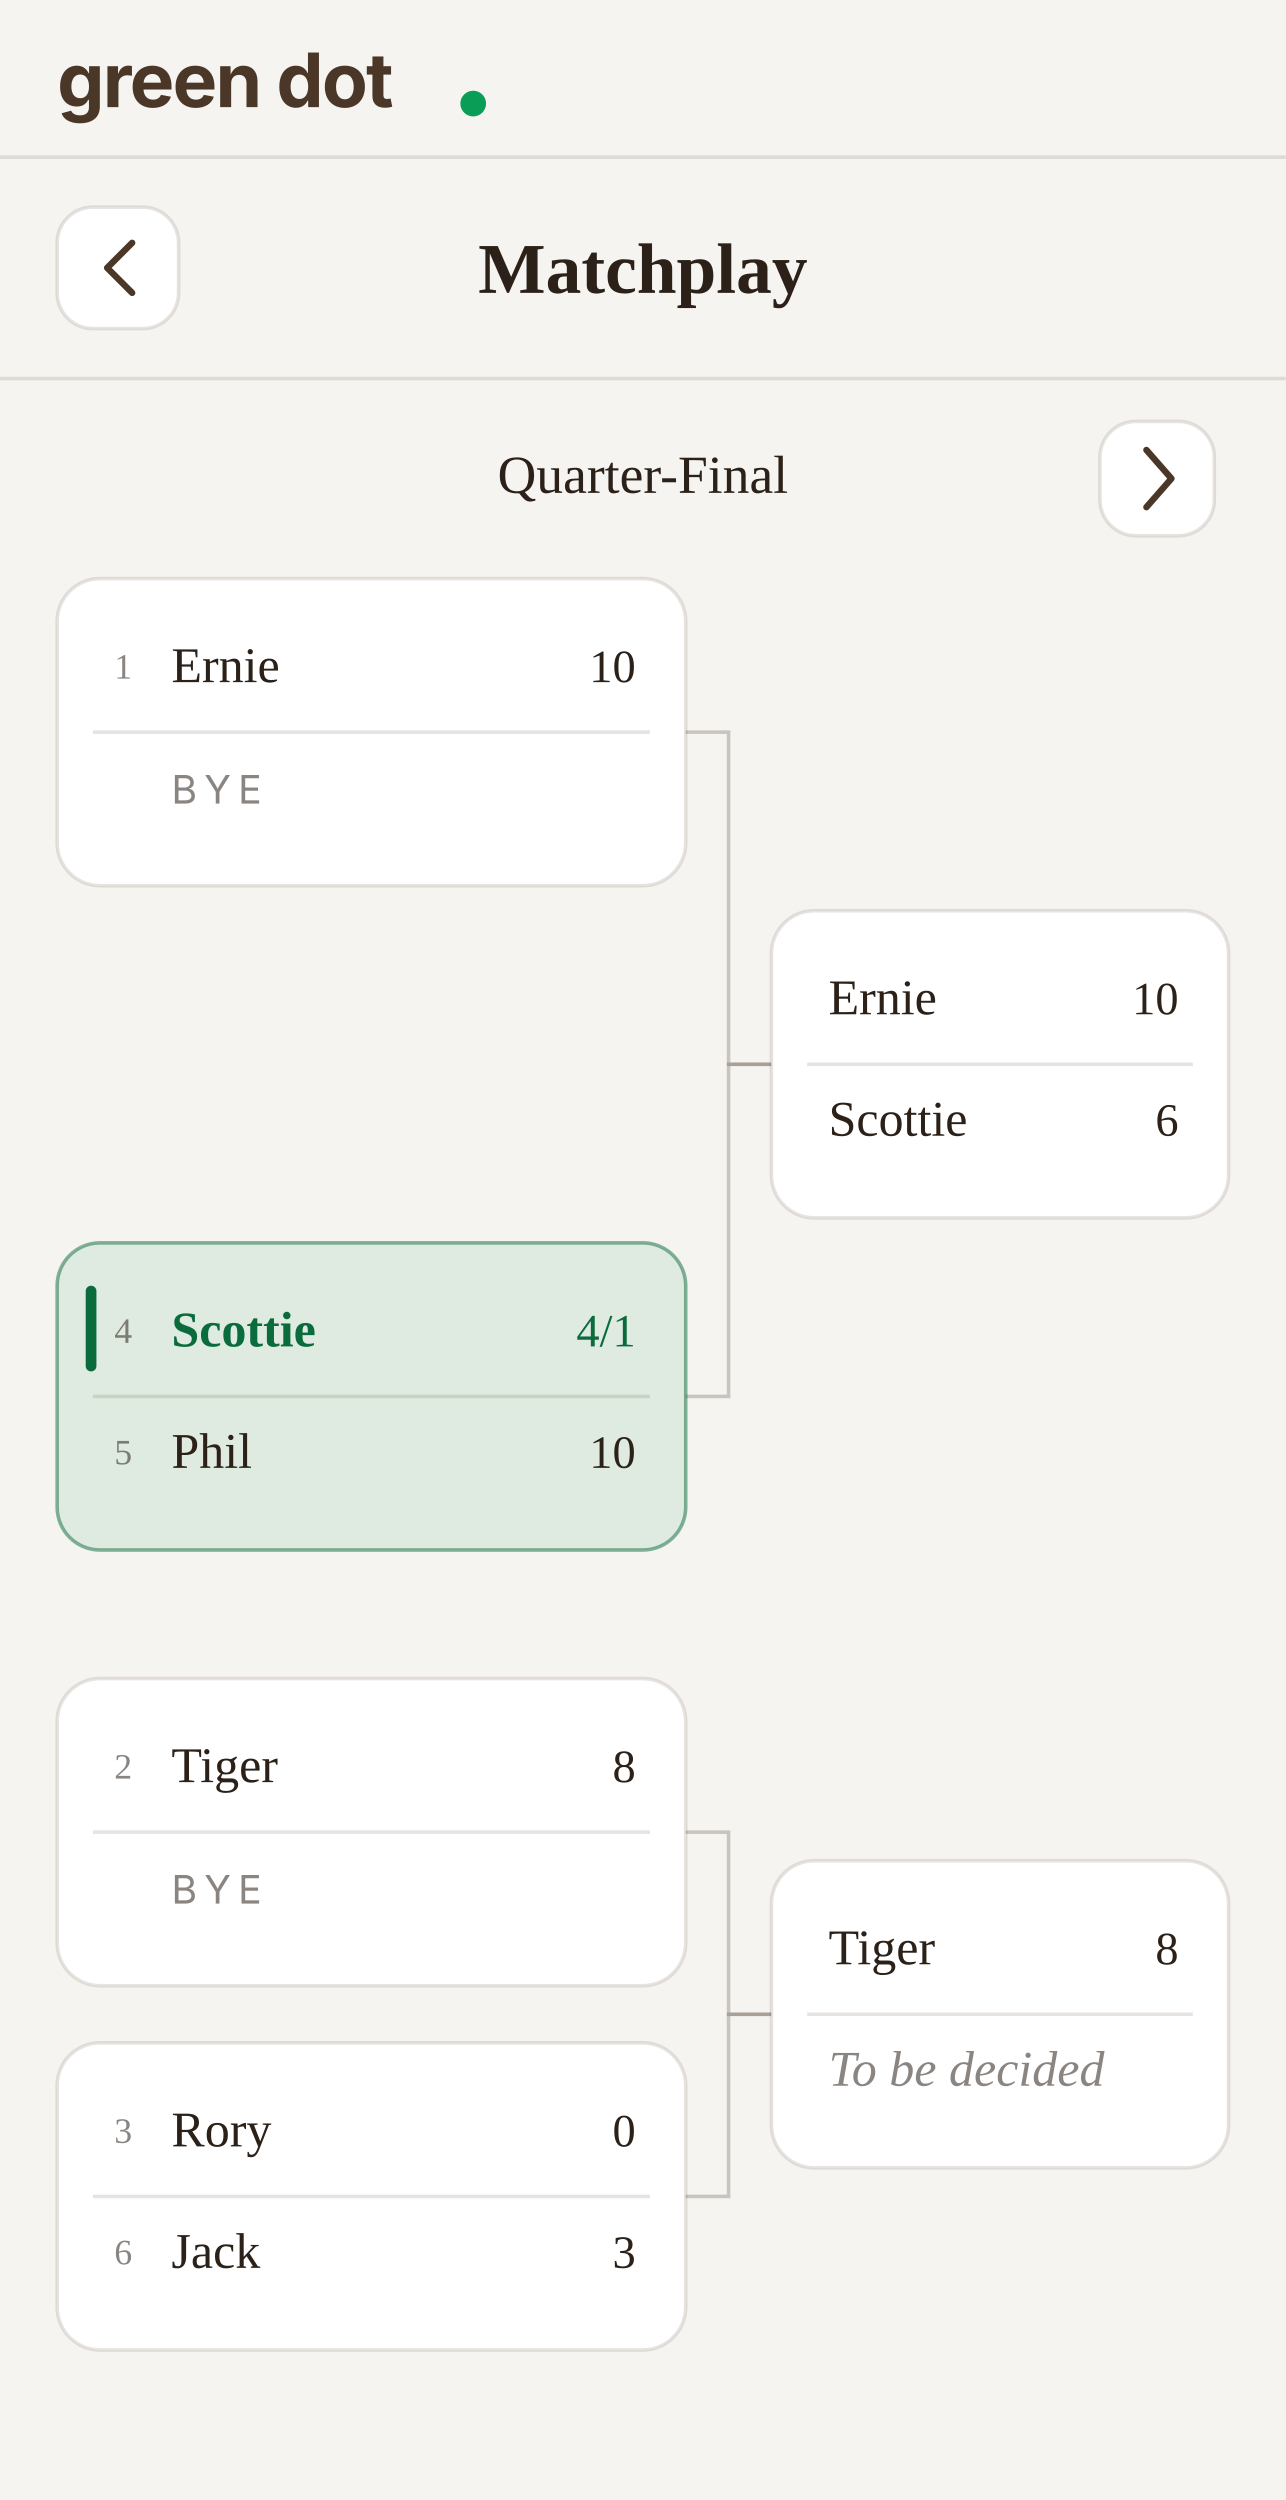
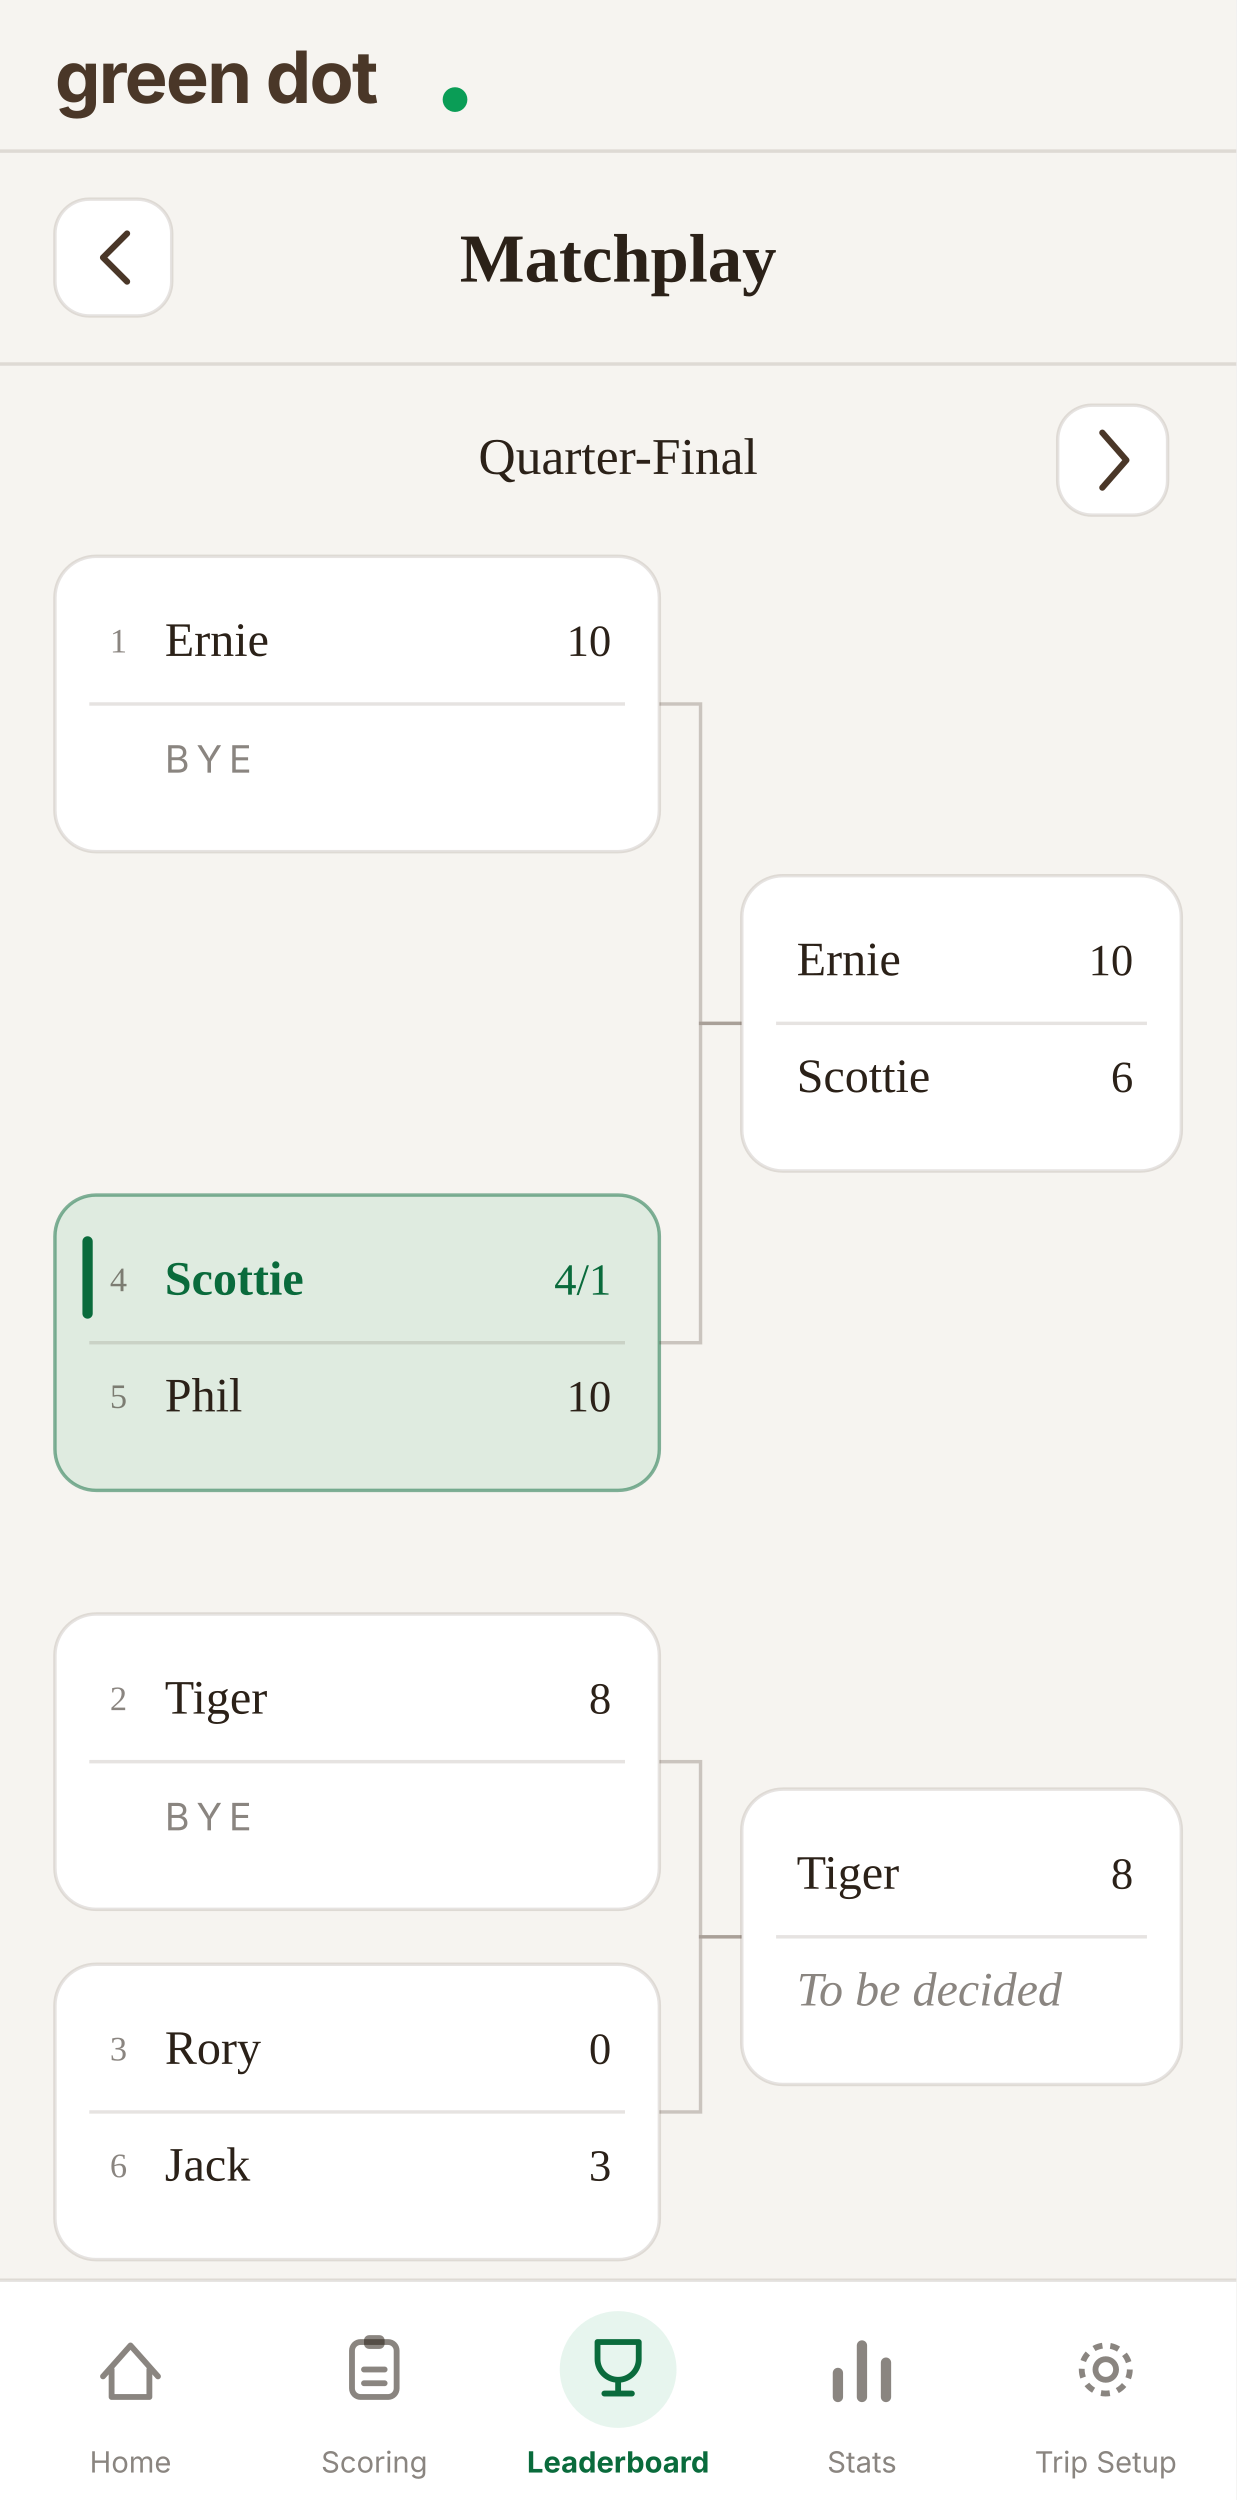
- <svg xmlns="http://www.w3.org/2000/svg" viewBox="0 0 360 700" width="360" height="700">
-   <rect width="360" height="700" fill="#F6F4F0" />
+ <svg xmlns="http://www.w3.org/2000/svg" viewBox="0 0 360 728" width="360" height="728">
+   <rect width="360" height="728" fill="#F6F4F0" />
  <text x="16" y="30" font-family="-apple-system,'Segoe UI',system-ui,sans-serif" font-size="21" font-weight="700" fill="#4A3728" letter-spacing="-0.5">green dot</text>
  <circle cx="132.5" cy="29" r="3.6" fill="#0A9D56" />
  <line x1="0" y1="44" x2="360" y2="44" stroke="rgba(74,55,40,0.14)" />
  <rect x="16" y="58" width="34" height="34" rx="10" fill="#FFFFFF" stroke="rgba(74,55,40,0.14)" />
  <path d="M37 68 L30 75 L37 82" stroke="#4A3728" stroke-width="1.8" fill="none" stroke-linecap="round" stroke-linejoin="round" />
  <text x="180" y="82" font-family="Georgia,'Times New Roman',serif" font-size="20" font-weight="700" fill="#2B2118" text-anchor="middle">Matchplay</text>
  <line x1="0" y1="106" x2="360" y2="106" stroke="rgba(74,55,40,0.14)" />
  <text x="180" y="138" font-family="Georgia,'Times New Roman',serif" font-size="15" font-weight="400" fill="#2B2118" text-anchor="middle">Quarter-Final</text>
  <rect x="308" y="118" width="32" height="32" rx="10" fill="#FFFFFF" stroke="rgba(74,55,40,0.14)" />
  <path d="M321 126 L328 134 L321 142" stroke="#4A3728" stroke-width="1.8" fill="none" stroke-linecap="round" stroke-linejoin="round" />
  <rect x="16" y="162" width="176" height="86" rx="12" fill="#FFFFFF" stroke="rgba(74,55,40,0.14)" />
  <line x1="26" y1="205" x2="182" y2="205" stroke="rgba(74,55,40,0.14)" />
  <text x="32" y="190" font-family="Georgia,'Times New Roman',serif" font-size="10" font-weight="400" fill="rgba(43,33,24,0.55)" text-anchor="start">1</text>
  <text x="48" y="191" font-family="Georgia,'Times New Roman',serif" font-size="14" font-weight="400" fill="#2B2118" text-anchor="start">Ernie</text>
  <text x="178" y="191" font-family="Georgia,'Times New Roman',serif" font-size="13" font-weight="400" fill="#2B2118" text-anchor="end">10</text>
  <text x="48" y="225" font-family="-apple-system,'Segoe UI',system-ui,sans-serif" font-size="11" font-weight="400" fill="rgba(43,33,24,0.55)" text-anchor="start" letter-spacing="2">BYE</text>
  <rect x="16" y="348" width="176" height="86" rx="12" fill="rgba(10,157,86,0.10)" stroke="#0A6B3C" stroke-opacity="0.5" />
  <rect x="24" y="360" width="3" height="24" rx="1.5" fill="#0A6B3C" />
  <line x1="26" y1="391" x2="182" y2="391" stroke="rgba(74,55,40,0.14)" />
  <text x="32" y="376" font-family="Georgia,'Times New Roman',serif" font-size="10" font-weight="400" fill="rgba(43,33,24,0.55)" text-anchor="start">4</text>
  <text x="48" y="377" font-family="Georgia,'Times New Roman',serif" font-size="14" font-weight="700" fill="#0A6B3C" text-anchor="start">Scottie</text>
  <text x="178" y="377" font-family="Georgia,'Times New Roman',serif" font-size="13" font-weight="400" fill="#0A6B3C" text-anchor="end">4/1</text>
  <text x="32" y="410" font-family="Georgia,'Times New Roman',serif" font-size="10" font-weight="400" fill="rgba(43,33,24,0.55)" text-anchor="start">5</text>
  <text x="48" y="411" font-family="Georgia,'Times New Roman',serif" font-size="14" font-weight="400" fill="#2B2118" text-anchor="start">Phil</text>
  <text x="178" y="411" font-family="Georgia,'Times New Roman',serif" font-size="13" font-weight="400" fill="#2B2118" text-anchor="end">10</text>
  <path d="M192 205 H204 V298 H216" stroke="rgba(74,55,40,0.25)" fill="none" />
  <path d="M192 391 H204 V298 H216" stroke="rgba(74,55,40,0.25)" fill="none" />
  <rect x="216" y="255" width="128" height="86" rx="12" fill="#FFFFFF" stroke="rgba(74,55,40,0.14)" />
  <line x1="226" y1="298" x2="334" y2="298" stroke="rgba(74,55,40,0.14)" />
  <text x="232" y="284" font-family="Georgia,'Times New Roman',serif" font-size="14" font-weight="400" fill="#2B2118" text-anchor="start">Ernie</text>
  <text x="330" y="284" font-family="Georgia,'Times New Roman',serif" font-size="13" font-weight="400" fill="#2B2118" text-anchor="end">10</text>
  <text x="232" y="318" font-family="Georgia,'Times New Roman',serif" font-size="14" font-weight="400" fill="#2B2118" text-anchor="start">Scottie</text>
  <text x="330" y="318" font-family="Georgia,'Times New Roman',serif" font-size="13" font-weight="400" fill="#2B2118" text-anchor="end">6</text>
  <rect x="16" y="470" width="176" height="86" rx="12" fill="#FFFFFF" stroke="rgba(74,55,40,0.14)" />
  <line x1="26" y1="513" x2="182" y2="513" stroke="rgba(74,55,40,0.14)" />
  <text x="32" y="498" font-family="Georgia,'Times New Roman',serif" font-size="10" font-weight="400" fill="rgba(43,33,24,0.55)" text-anchor="start">2</text>
  <text x="48" y="499" font-family="Georgia,'Times New Roman',serif" font-size="14" font-weight="400" fill="#2B2118" text-anchor="start">Tiger</text>
  <text x="178" y="499" font-family="Georgia,'Times New Roman',serif" font-size="13" font-weight="400" fill="#2B2118" text-anchor="end">8</text>
  <text x="48" y="533" font-family="-apple-system,'Segoe UI',system-ui,sans-serif" font-size="11" font-weight="400" fill="rgba(43,33,24,0.55)" text-anchor="start" letter-spacing="2">BYE</text>
  <rect x="16" y="572" width="176" height="86" rx="12" fill="#FFFFFF" stroke="rgba(74,55,40,0.14)" />
  <line x1="26" y1="615" x2="182" y2="615" stroke="rgba(74,55,40,0.14)" />
  <text x="32" y="600" font-family="Georgia,'Times New Roman',serif" font-size="10" font-weight="400" fill="rgba(43,33,24,0.55)" text-anchor="start">3</text>
  <text x="48" y="601" font-family="Georgia,'Times New Roman',serif" font-size="14" font-weight="400" fill="#2B2118" text-anchor="start">Rory</text>
  <text x="178" y="601" font-family="Georgia,'Times New Roman',serif" font-size="13" font-weight="400" fill="#2B2118" text-anchor="end">0</text>
  <text x="32" y="634" font-family="Georgia,'Times New Roman',serif" font-size="10" font-weight="400" fill="rgba(43,33,24,0.55)" text-anchor="start">6</text>
  <text x="48" y="635" font-family="Georgia,'Times New Roman',serif" font-size="14" font-weight="400" fill="#2B2118" text-anchor="start">Jack</text>
  <text x="178" y="635" font-family="Georgia,'Times New Roman',serif" font-size="13" font-weight="400" fill="#2B2118" text-anchor="end">3</text>
  <path d="M192 513 H204 V564 H216" stroke="rgba(74,55,40,0.25)" fill="none" />
  <path d="M192 615 H204 V564 H216" stroke="rgba(74,55,40,0.25)" fill="none" />
  <rect x="216" y="521" width="128" height="86" rx="12" fill="#FFFFFF" stroke="rgba(74,55,40,0.14)" />
  <line x1="226" y1="564" x2="334" y2="564" stroke="rgba(74,55,40,0.14)" />
  <text x="232" y="550" font-family="Georgia,'Times New Roman',serif" font-size="14" font-weight="400" fill="#2B2118" text-anchor="start">Tiger</text>
  <text x="330" y="550" font-family="Georgia,'Times New Roman',serif" font-size="13" font-weight="400" fill="#2B2118" text-anchor="end">8</text>
  <text x="232" y="584" font-family="Georgia,'Times New Roman',serif" font-size="14" font-weight="400" fill="rgba(43,33,24,0.55)" text-anchor="start" font-style="italic">To be decided</text>
+   <rect x="0" y="664" width="360" height="64" fill="#FFFFFF" />
+   <line x1="0" y1="664" x2="360" y2="664" stroke="rgba(74,55,40,0.14)" />
+   <path d="M30 692 L38 683 L46 692 M32.5 690 V698 H43.5 V690" stroke="rgba(43,33,24,0.55)" stroke-width="1.7" fill="none" stroke-linecap="round" stroke-linejoin="round" />
+   <text x="38" y="720" font-family="-apple-system,'Segoe UI',system-ui,sans-serif" font-size="8.5" font-weight="400" fill="rgba(43,33,24,0.55)" text-anchor="middle">Home</text>
+   <rect x="102.5" y="682" width="13" height="16" rx="2.5" stroke="rgba(43,33,24,0.55)" stroke-width="1.7" fill="none" stroke-linecap="round" stroke-linejoin="round" />
+   <rect x="106" y="680" width="6" height="4" rx="1.5" fill="rgba(43,33,24,0.55)" />
+   <path d="M106 690 H112 M106 694 H112" stroke="rgba(43,33,24,0.55)" stroke-width="1.7" fill="none" stroke-linecap="round" stroke-linejoin="round" />
+   <text x="109" y="720" font-family="-apple-system,'Segoe UI',system-ui,sans-serif" font-size="8.5" font-weight="400" fill="rgba(43,33,24,0.55)" text-anchor="middle">Scoring</text>
+   <circle cx="180" cy="690" r="17" fill="rgba(10,157,86,0.10)" />
+   <path d="M174 682 H186 V687 A6 6 0 0 1 174 687 Z M180 693 V696 M176 697 H184" stroke="#0A6B3C" stroke-width="1.7" fill="none" stroke-linecap="round" stroke-linejoin="round" />
+   <text x="180" y="720" font-family="-apple-system,'Segoe UI',system-ui,sans-serif" font-size="8.5" font-weight="700" fill="#0A6B3C" text-anchor="middle">Leaderboard</text>
+   <path d="M244 698 V691 M251 698 V683 M258 698 V688" stroke="rgba(43,33,24,0.55)" stroke-width="3" stroke-linecap="round" fill="none" />
+   <text x="251" y="720" font-family="-apple-system,'Segoe UI',system-ui,sans-serif" font-size="8.5" font-weight="400" fill="rgba(43,33,24,0.55)" text-anchor="middle">Stats</text>
+   <circle cx="322" cy="690" r="3" stroke="rgba(43,33,24,0.55)" stroke-width="1.7" fill="none" stroke-linecap="round" stroke-linejoin="round" />
+   <circle cx="322" cy="690" r="7" stroke="rgba(43,33,24,0.55)" stroke-width="1.7" fill="none" stroke-dasharray="2.6 2.3" />
+   <text x="322" y="720" font-family="-apple-system,'Segoe UI',system-ui,sans-serif" font-size="8.5" font-weight="400" fill="rgba(43,33,24,0.55)" text-anchor="middle">Trip Setup</text>
</svg>
